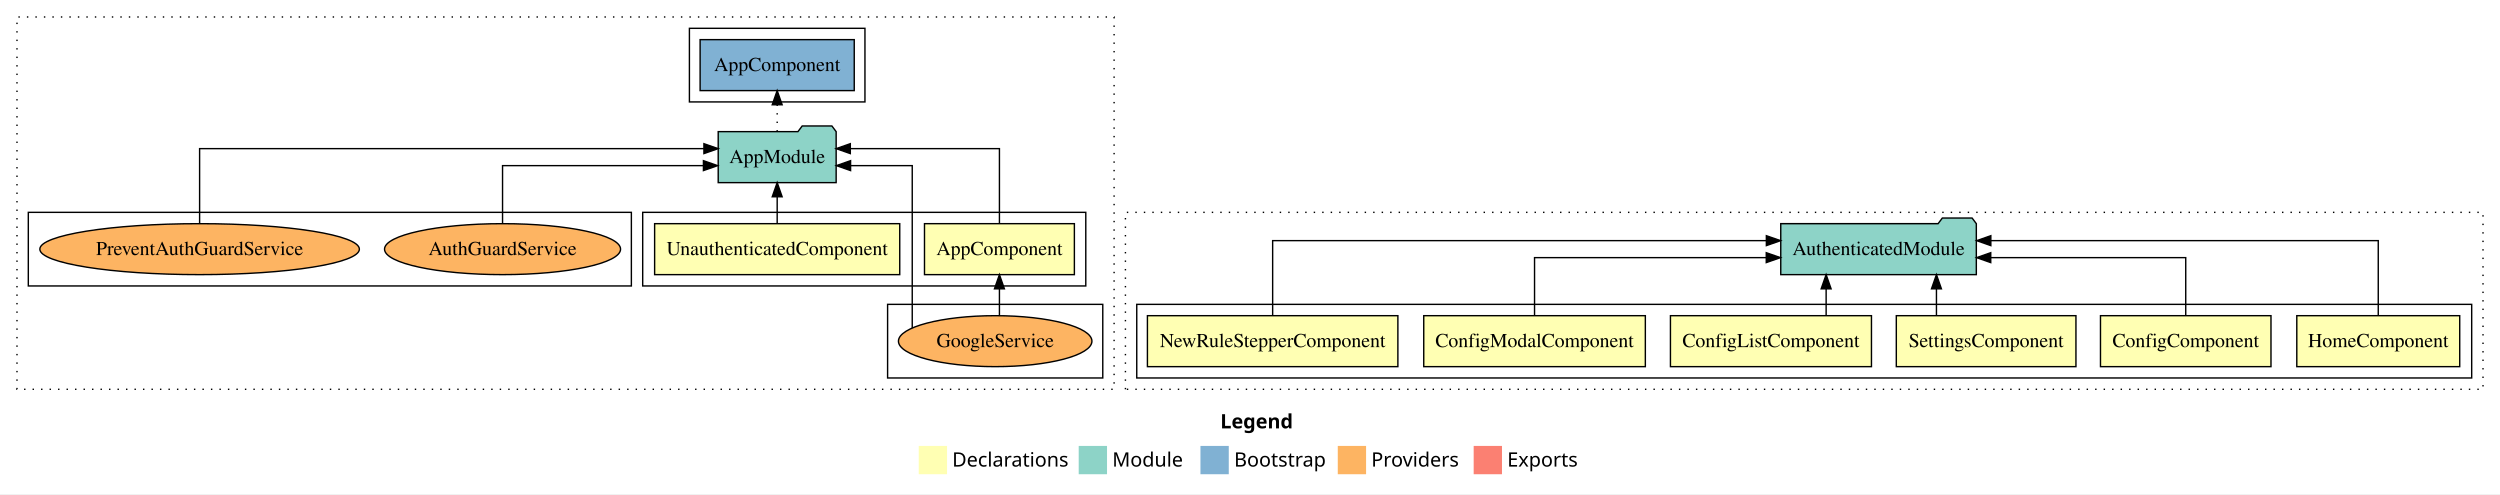
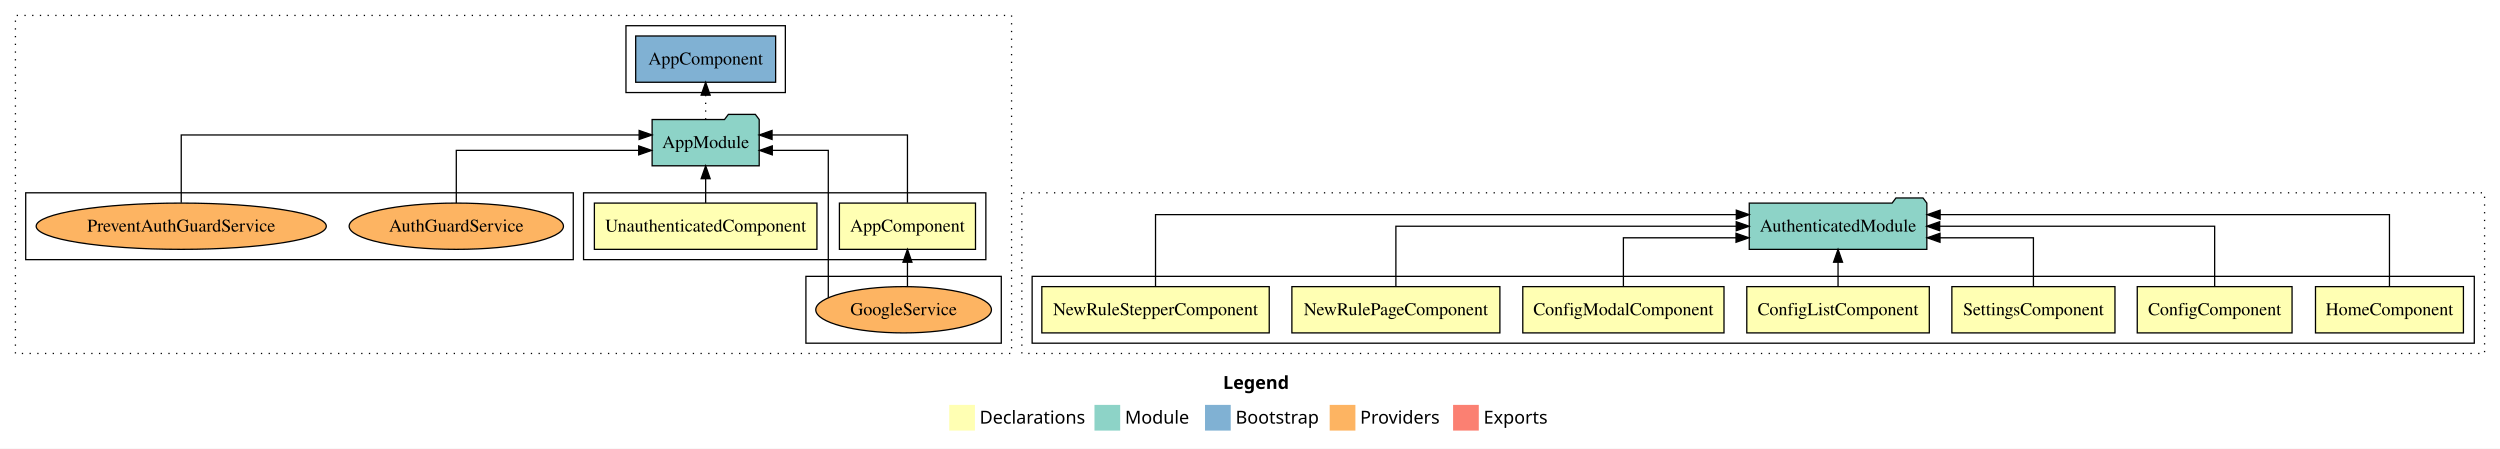
- <svg xmlns="http://www.w3.org/2000/svg" width="1766pt" height="349pt" viewBox="0.00 0.00 1766.00 349.00">
+ <svg xmlns="http://www.w3.org/2000/svg" width="1945pt" height="349pt" viewBox="0.00 0.00 1945.00 349.00">
  <g id="graph0" class="graph" transform="scale(1 1) rotate(0) translate(4 345)">
-     <polygon fill="#ffffff" stroke="transparent" points="-4,4 -4,-345 1762,-345 1762,4 -4,4" />
-     <text text-anchor="start" x="858.009" y="-42.4" font-family="sans-serif" font-weight="bold" font-size="14.00" fill="#000000">Legend</text>
-     <polygon fill="#ffffb3" stroke="transparent" points="645,-10 645,-30 665,-30 665,-10 645,-10" />
-     <text text-anchor="start" x="668.629" y="-15.4" font-family="sans-serif" font-size="14.00" fill="#000000">  Declarations</text>
-     <polygon fill="#8dd3c7" stroke="transparent" points="758,-10 758,-30 778,-30 778,-10 758,-10" />
-     <text text-anchor="start" x="781.725" y="-15.4" font-family="sans-serif" font-size="14.00" fill="#000000">  Module</text>
-     <polygon fill="#80b1d3" stroke="transparent" points="844,-10 844,-30 864,-30 864,-10 844,-10" />
-     <text text-anchor="start" x="867.781" y="-15.4" font-family="sans-serif" font-size="14.00" fill="#000000">  Bootstrap</text>
-     <polygon fill="#fdb462" stroke="transparent" points="941,-10 941,-30 961,-30 961,-10 941,-10" />
-     <text text-anchor="start" x="964.673" y="-15.4" font-family="sans-serif" font-size="14.00" fill="#000000">  Providers</text>
-     <polygon fill="#fb8072" stroke="transparent" points="1037,-10 1037,-30 1057,-30 1057,-10 1037,-10" />
-     <text text-anchor="start" x="1060.726" y="-15.4" font-family="sans-serif" font-size="14.00" fill="#000000">  Exports</text>
+     <polygon fill="#ffffff" stroke="transparent" points="-4,4 -4,-345 1941,-345 1941,4 -4,4" />
+     <text text-anchor="start" x="947.509" y="-42.4" font-family="sans-serif" font-weight="bold" font-size="14.00" fill="#000000">Legend</text>
+     <polygon fill="#ffffb3" stroke="transparent" points="734.5,-10 734.5,-30 754.5,-30 754.5,-10 734.5,-10" />
+     <text text-anchor="start" x="758.129" y="-15.4" font-family="sans-serif" font-size="14.00" fill="#000000">  Declarations</text>
+     <polygon fill="#8dd3c7" stroke="transparent" points="847.5,-10 847.5,-30 867.5,-30 867.5,-10 847.5,-10" />
+     <text text-anchor="start" x="871.225" y="-15.4" font-family="sans-serif" font-size="14.00" fill="#000000">  Module</text>
+     <polygon fill="#80b1d3" stroke="transparent" points="933.5,-10 933.5,-30 953.5,-30 953.5,-10 933.5,-10" />
+     <text text-anchor="start" x="957.281" y="-15.4" font-family="sans-serif" font-size="14.00" fill="#000000">  Bootstrap</text>
+     <polygon fill="#fdb462" stroke="transparent" points="1030.5,-10 1030.5,-30 1050.5,-30 1050.5,-10 1030.5,-10" />
+     <text text-anchor="start" x="1054.173" y="-15.4" font-family="sans-serif" font-size="14.00" fill="#000000">  Providers</text>
+     <polygon fill="#fb8072" stroke="transparent" points="1126.5,-10 1126.5,-30 1146.5,-30 1146.5,-10 1126.5,-10" />
+     <text text-anchor="start" x="1150.226" y="-15.4" font-family="sans-serif" font-size="14.00" fill="#000000">  Exports</text>
    <g id="clust1" class="cluster">
      <polygon fill="none" stroke="#000000" stroke-dasharray="1,5" points="8,-70 8,-333 783,-333 783,-70 8,-70" />
    </g>
    <g id="clust2" class="cluster">
      <polygon fill="none" stroke="#000000" points="450,-143 450,-195 763,-195 763,-143 450,-143" />
    </g>
    <g id="clust3" class="cluster">
      <polygon fill="none" stroke="#000000" points="623,-78 623,-130 775,-130 775,-78 623,-78" />
    </g>
    <g id="clust7" class="cluster">
      <polygon fill="none" stroke="#000000" points="483,-273 483,-325 607,-325 607,-273 483,-273" />
    </g>
    <g id="clust8" class="cluster">
      <polygon fill="none" stroke="#000000" points="16,-143 16,-195 442,-195 442,-143 16,-143" />
    </g>
    <g id="clust9" class="cluster">
-       <polygon fill="none" stroke="#000000" stroke-dasharray="1,5" points="791,-70 791,-195 1750,-195 1750,-70 791,-70" />
+       <polygon fill="none" stroke="#000000" stroke-dasharray="1,5" points="791,-70 791,-195 1929,-195 1929,-70 791,-70" />
    </g>
    <g id="clust10" class="cluster">
-       <polygon fill="none" stroke="#000000" points="799,-78 799,-130 1742,-130 1742,-78 799,-78" />
+       <polygon fill="none" stroke="#000000" points="799,-78 799,-130 1921,-130 1921,-78 799,-78" />
    </g>
    <g id="node1" class="node">
      <polygon fill="#ffffb3" stroke="#000000" points="754.94,-187 649.06,-187 649.06,-151 754.94,-151 754.94,-187" />
      <text text-anchor="middle" x="702" y="-164.8" font-family="Times,serif" font-size="14.00" fill="#000000">AppComponent</text>
    </g>
    <g id="node3" class="node">
      <polygon fill="#8dd3c7" stroke="#000000" points="586.657,-252 583.657,-256 562.657,-256 559.657,-252 503.343,-252 503.343,-216 586.657,-216 586.657,-252" />
      <text text-anchor="middle" x="545" y="-229.8" font-family="Times,serif" font-size="14.00" fill="#000000">AppModule</text>
    </g>
    <g id="edge1" class="edge">
      <path fill="none" stroke="#000000" d="M702,-187.284C702,-208.321 702,-240 702,-240 702,-240 596.661,-240 596.661,-240" />
      <polygon fill="#000000" stroke="#000000" points="596.661,-236.5 586.661,-240 596.661,-243.5 596.661,-236.5" />
    </g>
    <g id="node2" class="node">
      <polygon fill="#ffffb3" stroke="#000000" points="631.574,-187 458.426,-187 458.426,-151 631.574,-151 631.574,-187" />
      <text text-anchor="middle" x="545" y="-164.8" font-family="Times,serif" font-size="14.00" fill="#000000">UnauthenticatedComponent</text>
    </g>
    <g id="edge3" class="edge">
      <path fill="none" stroke="#000000" d="M545,-187.106C545,-187.106 545,-205.991 545,-205.991" />
      <polygon fill="#000000" stroke="#000000" points="541.5,-205.991 545,-215.991 548.5,-205.991 541.5,-205.991" />
    </g>
    <g id="node5" class="node">
      <polygon fill="#80b1d3" stroke="#000000" points="599.439,-317 490.561,-317 490.561,-281 599.439,-281 599.439,-317" />
      <text text-anchor="middle" x="545" y="-294.8" font-family="Times,serif" font-size="14.00" fill="#000000">AppComponent </text>
    </g>
    <g id="edge4" class="edge">
      <path fill="none" stroke="#000000" stroke-dasharray="1,5" d="M545,-252.106C545,-252.106 545,-270.991 545,-270.991" />
      <polygon fill="#000000" stroke="#000000" points="541.5,-270.991 545,-280.991 548.5,-270.991 541.5,-270.991" />
    </g>
    <g id="node4" class="node">
      <ellipse fill="#fdb462" stroke="#000000" cx="699" cy="-104" rx="68.338" ry="18" />
      <text text-anchor="middle" x="699" y="-99.8" font-family="Times,serif" font-size="14.00" fill="#000000">GoogleService</text>
    </g>
    <g id="edge2" class="edge">
      <path fill="none" stroke="#000000" d="M702,-122.106C702,-122.106 702,-140.991 702,-140.991" />
      <polygon fill="#000000" stroke="#000000" points="698.5,-140.991 702,-150.991 705.5,-140.991 698.5,-140.991" />
    </g>
    <g id="edge5" class="edge">
      <path fill="none" stroke="#000000" d="M640.409,-113.32C640.409,-142.158 640.409,-228 640.409,-228 640.409,-228 596.848,-228 596.848,-228" />
      <polygon fill="#000000" stroke="#000000" points="596.848,-224.5 586.848,-228 596.848,-231.5 596.848,-224.5" />
    </g>
    <g id="node6" class="node">
      <ellipse fill="#fdb462" stroke="#000000" cx="351" cy="-169" rx="83.367" ry="18" />
      <text text-anchor="middle" x="351" y="-164.8" font-family="Times,serif" font-size="14.00" fill="#000000">AuthGuardService</text>
    </g>
    <g id="edge6" class="edge">
      <path fill="none" stroke="#000000" d="M351,-187.023C351,-204.373 351,-228 351,-228 351,-228 492.905,-228 492.905,-228" />
      <polygon fill="#000000" stroke="#000000" points="492.905,-231.5 502.905,-228 492.905,-224.5 492.905,-231.5" />
    </g>
    <g id="node7" class="node">
      <ellipse fill="#fdb462" stroke="#000000" cx="137" cy="-169" rx="112.862" ry="18" />
      <text text-anchor="middle" x="137" y="-164.8" font-family="Times,serif" font-size="14.00" fill="#000000">PreventAuthGuardService</text>
    </g>
    <g id="edge7" class="edge">
      <path fill="none" stroke="#000000" d="M137,-187.284C137,-208.321 137,-240 137,-240 137,-240 493.254,-240 493.254,-240" />
      <polygon fill="#000000" stroke="#000000" points="493.254,-243.5 503.254,-240 493.254,-236.5 493.254,-243.5" />
    </g>
    <g id="node8" class="node">
-       <polygon fill="#ffffb3" stroke="#000000" points="1733.545,-122 1618.455,-122 1618.455,-86 1733.545,-86 1733.545,-122" />
-       <text text-anchor="middle" x="1676" y="-99.8" font-family="Times,serif" font-size="14.00" fill="#000000">HomeComponent</text>
+       <polygon fill="#ffffb3" stroke="#000000" points="1912.545,-122 1797.455,-122 1797.455,-86 1912.545,-86 1912.545,-122" />
+       <text text-anchor="middle" x="1855" y="-99.8" font-family="Times,serif" font-size="14.00" fill="#000000">HomeComponent</text>
+     </g>
+     <g id="node15" class="node">
+       <polygon fill="#8dd3c7" stroke="#000000" points="1495.077,-187 1492.077,-191 1471.077,-191 1468.077,-187 1356.923,-187 1356.923,-151 1495.077,-151 1495.077,-187" />
+       <text text-anchor="middle" x="1426" y="-164.8" font-family="Times,serif" font-size="14.00" fill="#000000">AuthenticatedModule</text>
+     </g>
+     <g id="edge8" class="edge">
+       <path fill="none" stroke="#000000" d="M1855,-122.292C1855,-144.206 1855,-178 1855,-178 1855,-178 1505.403,-178 1505.403,-178" />
+       <polygon fill="#000000" stroke="#000000" points="1505.403,-174.5 1495.403,-178 1505.403,-181.5 1505.403,-174.5" />
+     </g>
+     <g id="node9" class="node">
+       <polygon fill="#ffffb3" stroke="#000000" points="1779.22,-122 1658.78,-122 1658.78,-86 1779.22,-86 1779.22,-122" />
+       <text text-anchor="middle" x="1719" y="-99.8" font-family="Times,serif" font-size="14.00" fill="#000000">ConfigComponent</text>
+     </g>
+     <g id="edge9" class="edge">
+       <path fill="none" stroke="#000000" d="M1719,-122.106C1719,-141.339 1719,-169 1719,-169 1719,-169 1505.066,-169 1505.066,-169" />
+       <polygon fill="#000000" stroke="#000000" points="1505.066,-165.5 1495.066,-169 1505.066,-172.5 1505.066,-165.5" />
+     </g>
+     <g id="node10" class="node">
+       <polygon fill="#ffffb3" stroke="#000000" points="1641.447,-122 1514.553,-122 1514.553,-86 1641.447,-86 1641.447,-122" />
+       <text text-anchor="middle" x="1578" y="-99.8" font-family="Times,serif" font-size="14.00" fill="#000000">SettingsComponent</text>
+     </g>
+     <g id="edge10" class="edge">
+       <path fill="none" stroke="#000000" d="M1578,-122.027C1578,-138.398 1578,-160 1578,-160 1578,-160 1505.328,-160 1505.328,-160" />
+       <polygon fill="#000000" stroke="#000000" points="1505.328,-156.5 1495.328,-160 1505.328,-163.5 1505.328,-156.5" />
+     </g>
+     <g id="node11" class="node">
+       <polygon fill="#ffffb3" stroke="#000000" points="1496.999,-122 1355.001,-122 1355.001,-86 1496.999,-86 1496.999,-122" />
+       <text text-anchor="middle" x="1426" y="-99.8" font-family="Times,serif" font-size="14.00" fill="#000000">ConfigListComponent</text>
+     </g>
+     <g id="edge11" class="edge">
+       <path fill="none" stroke="#000000" d="M1426,-122.106C1426,-122.106 1426,-140.991 1426,-140.991" />
+       <polygon fill="#000000" stroke="#000000" points="1422.5,-140.991 1426,-150.991 1429.5,-140.991 1422.5,-140.991" />
+     </g>
+     <g id="node12" class="node">
+       <polygon fill="#ffffb3" stroke="#000000" points="1337.27,-122 1180.73,-122 1180.73,-86 1337.27,-86 1337.27,-122" />
+       <text text-anchor="middle" x="1259" y="-99.8" font-family="Times,serif" font-size="14.00" fill="#000000">ConfigModalComponent</text>
+     </g>
+     <g id="edge12" class="edge">
+       <path fill="none" stroke="#000000" d="M1259,-122.027C1259,-138.398 1259,-160 1259,-160 1259,-160 1346.628,-160 1346.628,-160" />
+       <polygon fill="#000000" stroke="#000000" points="1346.628,-163.5 1356.628,-160 1346.628,-156.5 1346.628,-163.5" />
+     </g>
+     <g id="node13" class="node">
+       <polygon fill="#ffffb3" stroke="#000000" points="1162.914,-122 1001.086,-122 1001.086,-86 1162.914,-86 1162.914,-122" />
+       <text text-anchor="middle" x="1082" y="-99.8" font-family="Times,serif" font-size="14.00" fill="#000000">NewRulePageComponent</text>
+     </g>
+     <g id="edge13" class="edge">
+       <path fill="none" stroke="#000000" d="M1082,-122.106C1082,-141.339 1082,-169 1082,-169 1082,-169 1346.8,-169 1346.8,-169" />
+       <polygon fill="#000000" stroke="#000000" points="1346.8,-172.5 1356.8,-169 1346.8,-165.5 1346.8,-172.5" />
    </g>
    <g id="node14" class="node">
-       <polygon fill="#8dd3c7" stroke="#000000" points="1392.077,-187 1389.077,-191 1368.077,-191 1365.077,-187 1253.923,-187 1253.923,-151 1392.077,-151 1392.077,-187" />
-       <text text-anchor="middle" x="1323" y="-164.8" font-family="Times,serif" font-size="14.00" fill="#000000">AuthenticatedModule</text>
-     </g>
-     <g id="edge8" class="edge">
-       <path fill="none" stroke="#000000" d="M1676,-122.284C1676,-143.321 1676,-175 1676,-175 1676,-175 1402.32,-175 1402.32,-175" />
-       <polygon fill="#000000" stroke="#000000" points="1402.32,-171.5 1392.32,-175 1402.32,-178.5 1402.32,-171.5" />
-     </g>
-     <g id="node9" class="node">
-       <polygon fill="#ffffb3" stroke="#000000" points="1600.22,-122 1479.78,-122 1479.78,-86 1600.22,-86 1600.22,-122" />
-       <text text-anchor="middle" x="1540" y="-99.8" font-family="Times,serif" font-size="14.00" fill="#000000">ConfigComponent</text>
-     </g>
-     <g id="edge9" class="edge">
-       <path fill="none" stroke="#000000" d="M1540,-122.022C1540,-139.373 1540,-163 1540,-163 1540,-163 1402.257,-163 1402.257,-163" />
-       <polygon fill="#000000" stroke="#000000" points="1402.257,-159.5 1392.257,-163 1402.257,-166.5 1402.257,-159.5" />
-     </g>
-     <g id="node10" class="node">
-       <polygon fill="#ffffb3" stroke="#000000" points="1462.447,-122 1335.553,-122 1335.553,-86 1462.447,-86 1462.447,-122" />
-       <text text-anchor="middle" x="1399" y="-99.8" font-family="Times,serif" font-size="14.00" fill="#000000">SettingsComponent</text>
-     </g>
-     <g id="edge10" class="edge">
-       <path fill="none" stroke="#000000" d="M1363.908,-122.106C1363.908,-122.106 1363.908,-140.991 1363.908,-140.991" />
-       <polygon fill="#000000" stroke="#000000" points="1360.408,-140.991 1363.908,-150.991 1367.408,-140.991 1360.408,-140.991" />
-     </g>
-     <g id="node11" class="node">
-       <polygon fill="#ffffb3" stroke="#000000" points="1317.999,-122 1176.001,-122 1176.001,-86 1317.999,-86 1317.999,-122" />
-       <text text-anchor="middle" x="1247" y="-99.8" font-family="Times,serif" font-size="14.00" fill="#000000">ConfigListComponent</text>
-     </g>
-     <g id="edge11" class="edge">
-       <path fill="none" stroke="#000000" d="M1285.98,-122.106C1285.98,-122.106 1285.98,-140.991 1285.98,-140.991" />
-       <polygon fill="#000000" stroke="#000000" points="1282.48,-140.991 1285.98,-150.991 1289.48,-140.991 1282.48,-140.991" />
-     </g>
-     <g id="node12" class="node">
-       <polygon fill="#ffffb3" stroke="#000000" points="1158.27,-122 1001.73,-122 1001.73,-86 1158.27,-86 1158.27,-122" />
-       <text text-anchor="middle" x="1080" y="-99.8" font-family="Times,serif" font-size="14.00" fill="#000000">ConfigModalComponent</text>
-     </g>
-     <g id="edge12" class="edge">
-       <path fill="none" stroke="#000000" d="M1080,-122.022C1080,-139.373 1080,-163 1080,-163 1080,-163 1243.691,-163 1243.691,-163" />
-       <polygon fill="#000000" stroke="#000000" points="1243.691,-166.5 1253.691,-163 1243.691,-159.5 1243.691,-166.5" />
-     </g>
-     <g id="node13" class="node">
      <polygon fill="#ffffb3" stroke="#000000" points="983.465,-122 806.535,-122 806.535,-86 983.465,-86 983.465,-122" />
      <text text-anchor="middle" x="895" y="-99.8" font-family="Times,serif" font-size="14.00" fill="#000000">NewRuleStepperComponent</text>
    </g>
-     <g id="edge13" class="edge">
-       <path fill="none" stroke="#000000" d="M895,-122.284C895,-143.321 895,-175 895,-175 895,-175 1243.759,-175 1243.759,-175" />
-       <polygon fill="#000000" stroke="#000000" points="1243.759,-178.5 1253.759,-175 1243.759,-171.5 1243.759,-178.5" />
+     <g id="edge14" class="edge">
+       <path fill="none" stroke="#000000" d="M895,-122.292C895,-144.206 895,-178 895,-178 895,-178 1346.853,-178 1346.853,-178" />
+       <polygon fill="#000000" stroke="#000000" points="1346.853,-181.5 1356.853,-178 1346.853,-174.5 1346.853,-181.5" />
    </g>
  </g>
</svg>
